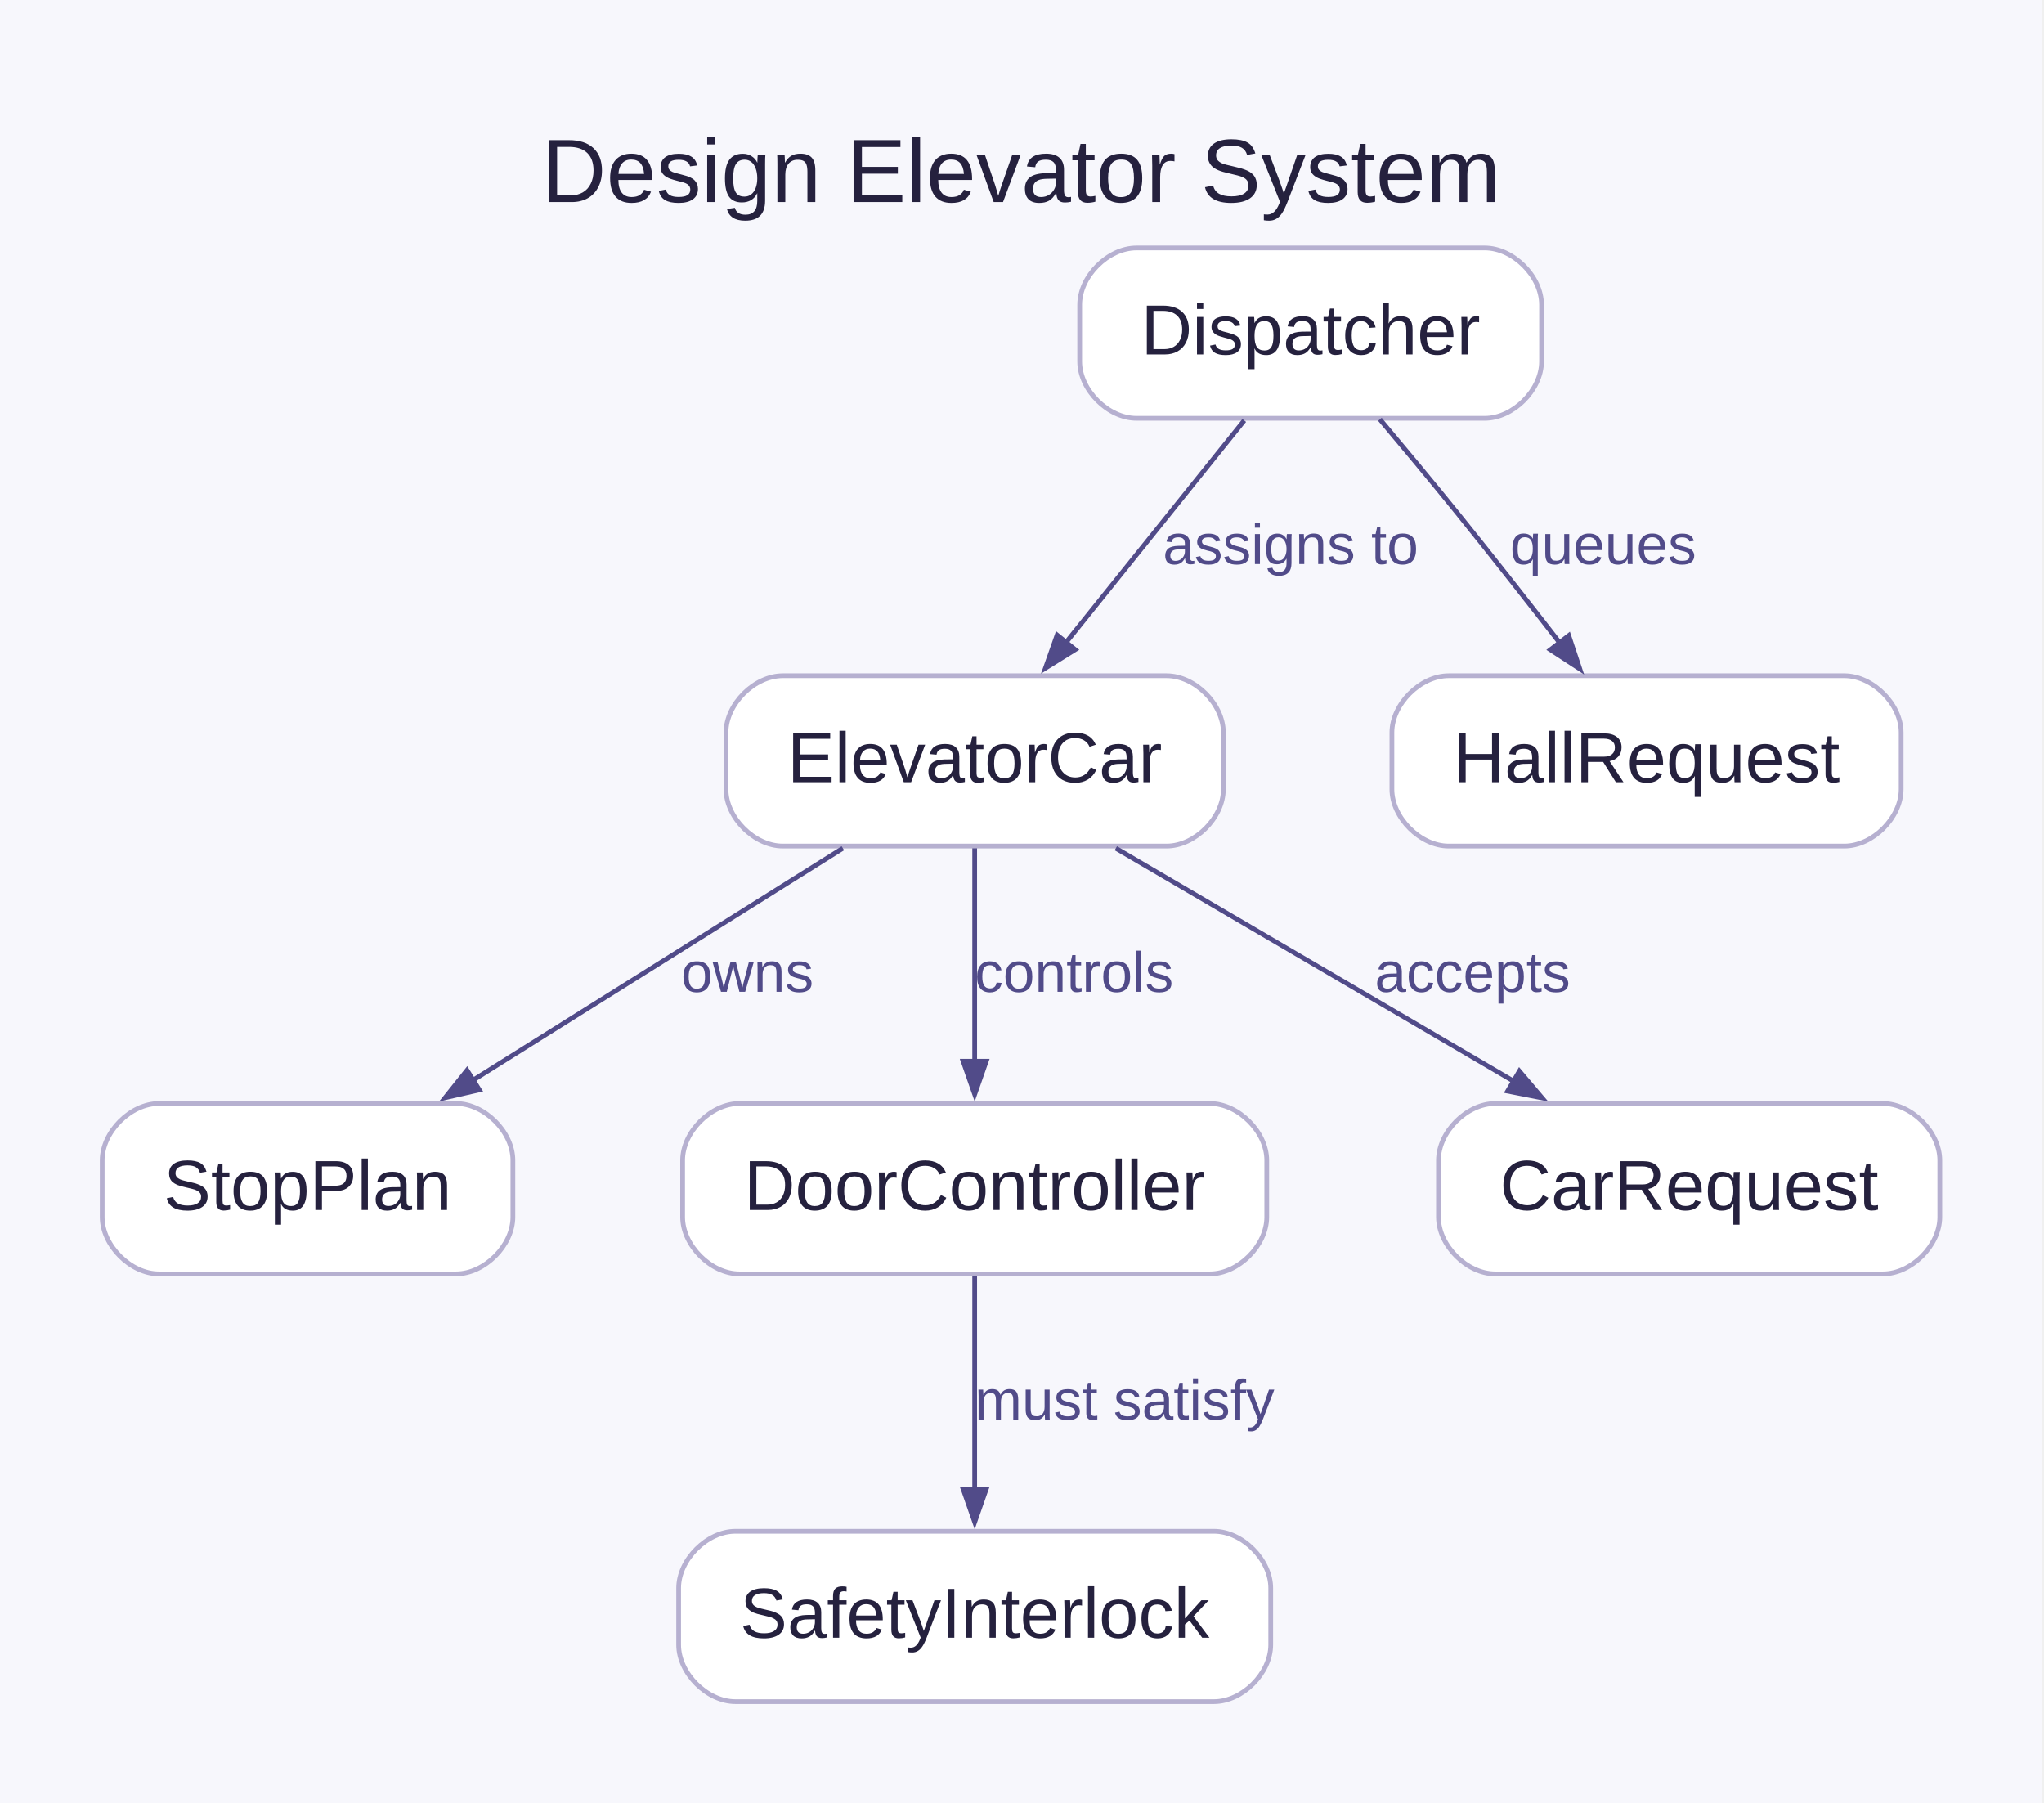
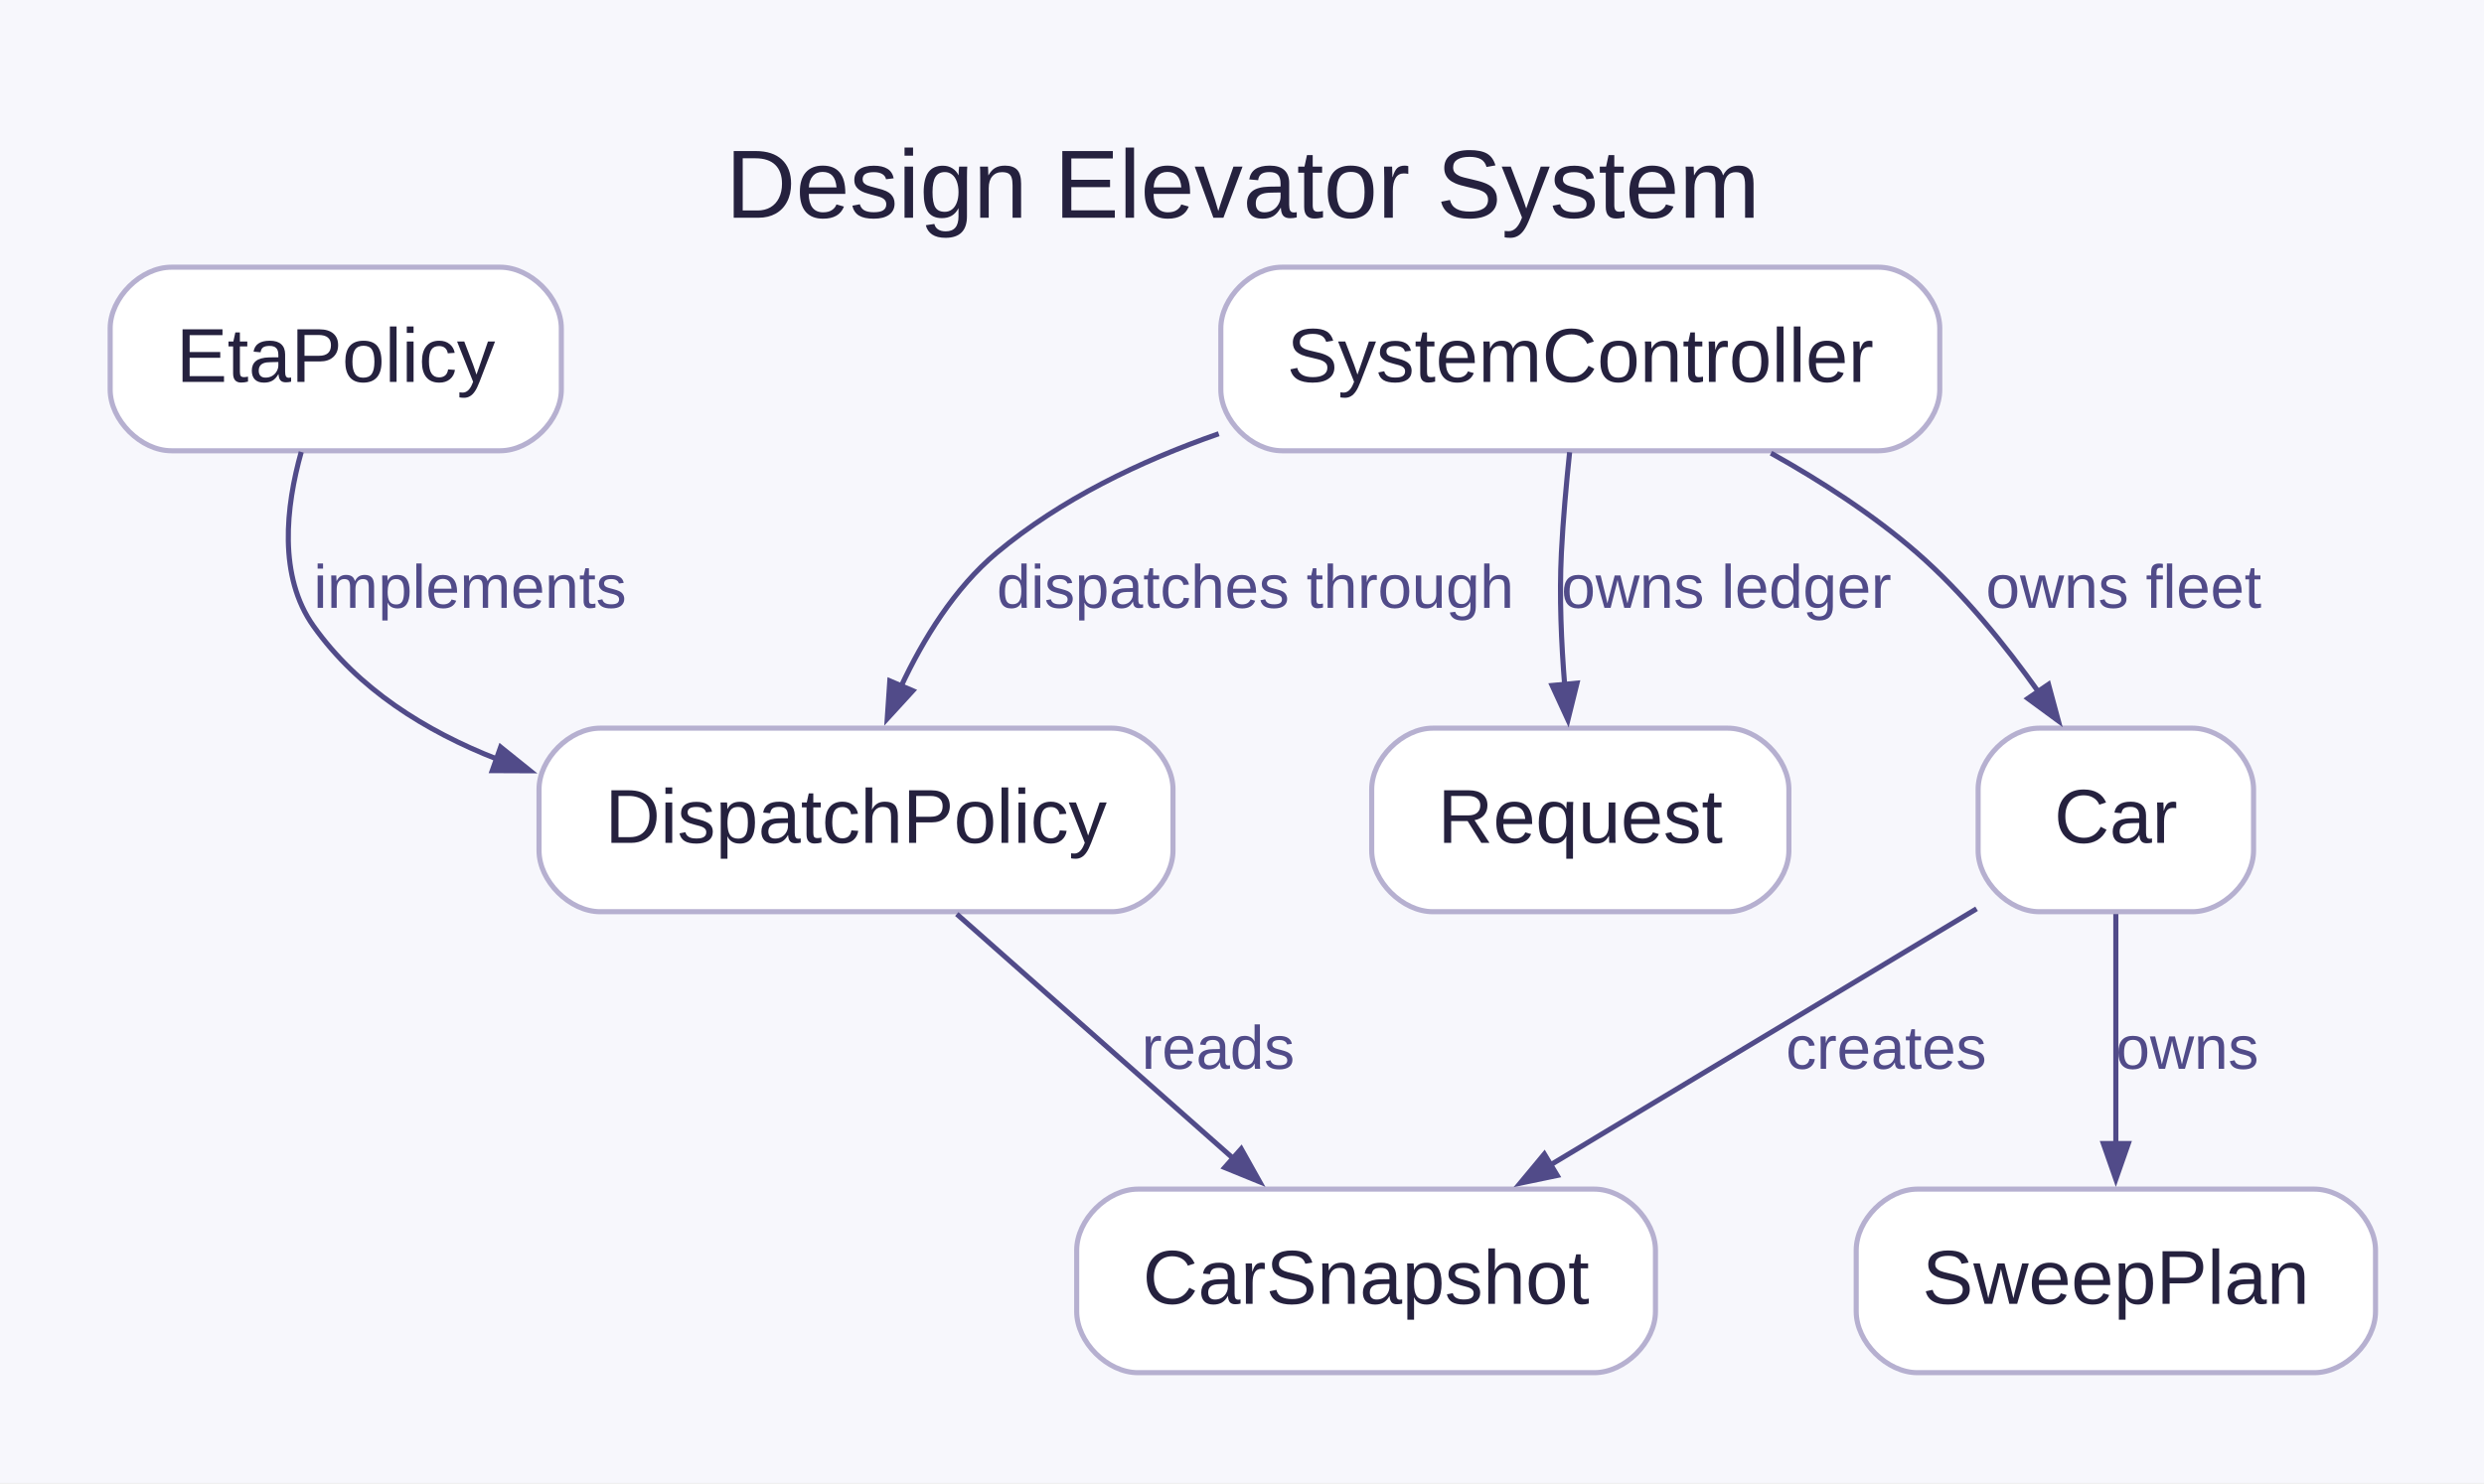
- <svg xmlns="http://www.w3.org/2000/svg" width="432pt" height="381pt" viewBox="0.00 0.00 432.00 381.00" role="img" aria-labelledby="answer-title answer-desc">
-   <g id="graph0" class="graph" transform="scale(1 1) rotate(0) translate(21.6 359.6)">
-     <polygon fill="#f7f7fc" stroke="none" points="-21.6,21.6 -21.6,-359.6 409.98,-359.6 409.98,21.6 -21.6,21.6" />
-     <text xml:space="preserve" text-anchor="middle" x="194.19" y="-316.9" font-family="Arial" font-size="19.00" fill="#25213e">Design Elevator System</text>
+ <svg xmlns="http://www.w3.org/2000/svg" width="487pt" height="291pt" viewBox="0.00 0.00 487.00 291.00" role="img" aria-labelledby="answer-title answer-desc">
+   <g id="graph0" class="graph" transform="scale(1 1) rotate(0) translate(21.6 269.2)">
+     <polygon fill="#f7f7fc" stroke="none" points="-21.6,21.6 -21.6,-269.2 465.73,-269.2 465.73,21.6 -21.6,21.6" />
+     <text xml:space="preserve" text-anchor="middle" x="222.06" y="-226.5" font-family="Arial" font-size="19.00" fill="#25213e">Design Elevator System</text>
    <g id="node1" class="node">
-       <path fill="#ffffff" stroke="#b6b0d0" d="M292.21,-307.2C292.21,-307.2 218.59,-307.2 218.59,-307.2 212.59,-307.2 206.59,-301.2 206.59,-295.2 206.59,-295.2 206.59,-283.2 206.59,-283.2 206.59,-277.2 212.59,-271.2 218.59,-271.2 218.59,-271.2 292.21,-271.2 292.21,-271.2 298.21,-271.2 304.21,-277.2 304.21,-283.2 304.21,-283.2 304.21,-295.2 304.21,-295.2 304.21,-301.2 298.21,-307.2 292.21,-307.2" />
-       <text xml:space="preserve" text-anchor="middle" x="255.4" y="-284.7" font-family="Arial" font-size="15.00" fill="#25213e">Dispatcher</text>
+       <path fill="#ffffff" stroke="#b6b0d0" d="M346.7,-216.8C346.7,-216.8 229.75,-216.8 229.75,-216.8 223.75,-216.8 217.75,-210.8 217.75,-204.8 217.75,-204.8 217.75,-192.8 217.75,-192.8 217.75,-186.8 223.75,-180.8 229.75,-180.8 229.75,-180.8 346.7,-180.8 346.7,-180.8 352.7,-180.8 358.7,-186.8 358.7,-192.8 358.7,-192.8 358.7,-204.8 358.7,-204.8 358.7,-210.8 352.7,-216.8 346.7,-216.8" />
+       <text xml:space="preserve" text-anchor="middle" x="288.22" y="-194.3" font-family="Arial" font-size="15.00" fill="#25213e">SystemController</text>
    </g>
    <g id="node2" class="node">
-       <path fill="#ffffff" stroke="#b6b0d0" d="M224.96,-216.8C224.96,-216.8 143.84,-216.8 143.84,-216.8 137.84,-216.8 131.84,-210.8 131.84,-204.8 131.84,-204.8 131.84,-192.8 131.84,-192.8 131.84,-186.8 137.84,-180.8 143.84,-180.8 143.84,-180.8 224.96,-180.8 224.96,-180.8 230.96,-180.8 236.96,-186.8 236.96,-192.8 236.96,-192.8 236.96,-204.8 236.96,-204.8 236.96,-210.8 230.96,-216.8 224.96,-216.8" />
-       <text xml:space="preserve" text-anchor="middle" x="184.4" y="-194.3" font-family="Arial" font-size="15.00" fill="#25213e">ElevatorCar</text>
+       <path fill="#ffffff" stroke="#b6b0d0" d="M196.37,-126.4C196.37,-126.4 96.08,-126.4 96.08,-126.4 90.08,-126.4 84.08,-120.4 84.08,-114.4 84.08,-114.4 84.08,-102.4 84.08,-102.4 84.08,-96.4 90.08,-90.4 96.08,-90.4 96.08,-90.4 196.37,-90.4 196.37,-90.4 202.37,-90.4 208.37,-96.4 208.37,-102.4 208.37,-102.4 208.37,-114.4 208.37,-114.4 208.37,-120.4 202.37,-126.4 196.37,-126.4" />
+       <text xml:space="preserve" text-anchor="middle" x="146.22" y="-103.9" font-family="Arial" font-size="15.00" fill="#25213e">DispatchPolicy</text>
    </g>
    <g id="edge1" class="edge">
-       <path fill="none" stroke="#514b89" d="M241.37,-270.74C230.58,-257.3 215.54,-238.57 203.63,-223.74" />
-       <polygon fill="#514b89" stroke="#514b89" points="205.64,-222.33 199.35,-218.41 201.82,-225.4 205.64,-222.33" />
-       <text xml:space="preserve" text-anchor="middle" x="251.17" y="-240.4" font-family="Arial" font-size="12.00" fill="#514b89">assigns to</text>
+       <path fill="none" stroke="#514b89" d="M217.34,-184.14C201.83,-178.74 186.32,-171.23 173.82,-160.8 165.56,-153.9 159.4,-143.88 155.02,-134.51" />
+       <polygon fill="#514b89" stroke="#514b89" points="157.36,-133.74 152.35,-128.27 152.85,-135.67 157.36,-133.74" />
+       <text xml:space="preserve" text-anchor="middle" x="224.52" y="-150" font-family="Arial" font-size="12.00" fill="#514b89">dispatches through</text>
+     </g>
+     <g id="node3" class="node">
+       <path fill="#ffffff" stroke="#b6b0d0" d="M408.22,-126.4C408.22,-126.4 378.22,-126.4 378.22,-126.4 372.22,-126.4 366.22,-120.4 366.22,-114.4 366.22,-114.4 366.22,-102.4 366.22,-102.4 366.22,-96.4 372.22,-90.4 378.22,-90.4 378.22,-90.4 408.22,-90.4 408.22,-90.4 414.22,-90.4 420.22,-96.4 420.22,-102.4 420.22,-102.4 420.22,-114.4 420.22,-114.4 420.22,-120.4 414.22,-126.4 408.22,-126.4" />
+       <text xml:space="preserve" text-anchor="middle" x="393.22" y="-103.9" font-family="Arial" font-size="15.00" fill="#25213e">Car</text>
+     </g>
+     <g id="edge2" class="edge">
+       <path fill="none" stroke="#514b89" d="M325.61,-180.33C335.46,-174.83 345.7,-168.22 354.22,-160.8 363.24,-152.95 371.53,-142.7 378.11,-133.43" />
+       <polygon fill="#514b89" stroke="#514b89" points="380.02,-134.99 381.95,-127.83 375.97,-132.22 380.02,-134.99" />
+       <text xml:space="preserve" text-anchor="middle" x="394.75" y="-150" font-family="Arial" font-size="12.00" fill="#514b89">owns fleet</text>
+     </g>
+     <g id="node5" class="node">
+       <path fill="#ffffff" stroke="#b6b0d0" d="M317.12,-126.4C317.12,-126.4 259.33,-126.4 259.33,-126.4 253.33,-126.4 247.33,-120.4 247.33,-114.4 247.33,-114.4 247.33,-102.4 247.33,-102.4 247.33,-96.4 253.33,-90.4 259.33,-90.4 259.33,-90.4 317.12,-90.4 317.12,-90.4 323.12,-90.4 329.12,-96.4 329.12,-102.4 329.12,-102.4 329.12,-114.4 329.12,-114.4 329.12,-120.4 323.12,-126.4 317.12,-126.4" />
+       <text xml:space="preserve" text-anchor="middle" x="288.22" y="-103.9" font-family="Arial" font-size="15.00" fill="#25213e">Request</text>
+     </g>
+     <g id="edge4" class="edge">
+       <path fill="none" stroke="#514b89" d="M286.13,-180.51C285.48,-174.3 284.84,-167.25 284.52,-160.8 284.09,-152.31 284.5,-143.04 285.17,-134.75" />
+       <polygon fill="#514b89" stroke="#514b89" points="287.58,-135.23 285.8,-128.03 282.7,-134.77 287.58,-135.23" />
+       <text xml:space="preserve" text-anchor="middle" x="316.87" y="-150" font-family="Arial" font-size="12.00" fill="#514b89">owns ledger</text>
    </g>
    <g id="node6" class="node">
-       <path fill="#ffffff" stroke="#b6b0d0" d="M368.21,-216.8C368.21,-216.8 284.58,-216.8 284.58,-216.8 278.58,-216.8 272.58,-210.8 272.58,-204.8 272.58,-204.8 272.58,-192.8 272.58,-192.8 272.58,-186.8 278.58,-180.8 284.58,-180.8 284.58,-180.8 368.21,-180.8 368.21,-180.8 374.21,-180.8 380.21,-186.8 380.21,-192.8 380.21,-192.8 380.21,-204.8 380.21,-204.8 380.21,-210.8 374.21,-216.8 368.21,-216.8" />
-       <text xml:space="preserve" text-anchor="middle" x="326.4" y="-194.3" font-family="Arial" font-size="15.00" fill="#25213e">HallRequest</text>
+       <path fill="#ffffff" stroke="#b6b0d0" d="M290.96,-36C290.96,-36 201.49,-36 201.49,-36 195.49,-36 189.49,-30 189.49,-24 189.49,-24 189.49,-12 189.49,-12 189.49,-6 195.49,0 201.49,0 201.49,0 290.96,0 290.96,0 296.96,0 302.96,-6 302.96,-12 302.96,-12 302.96,-24 302.96,-24 302.96,-30 296.96,-36 290.96,-36" />
+       <text xml:space="preserve" text-anchor="middle" x="246.22" y="-13.5" font-family="Arial" font-size="15.00" fill="#25213e">CarSnapshot</text>
+     </g>
+     <g id="edge6" class="edge">
+       <path fill="none" stroke="#514b89" d="M165.98,-89.94C181.59,-76.13 203.51,-56.76 220.49,-41.74" />
+       <polygon fill="#514b89" stroke="#514b89" points="221.75,-43.9 225.37,-37.43 218.51,-40.23 221.75,-43.9" />
+       <text xml:space="preserve" text-anchor="middle" x="217.22" y="-59.6" font-family="Arial" font-size="12.00" fill="#514b89">reads</text>
+     </g>
+     <g id="node4" class="node">
+       <path fill="#ffffff" stroke="#b6b0d0" d="M432.13,-36C432.13,-36 354.32,-36 354.32,-36 348.32,-36 342.32,-30 342.32,-24 342.32,-24 342.32,-12 342.32,-12 342.32,-6 348.32,0 354.32,0 354.32,0 432.13,0 432.13,0 438.13,0 444.13,-6 444.13,-12 444.13,-12 444.13,-24 444.13,-24 444.13,-30 438.13,-36 432.13,-36" />
+       <text xml:space="preserve" text-anchor="middle" x="393.22" y="-13.5" font-family="Arial" font-size="15.00" fill="#25213e">SweepPlan</text>
+     </g>
+     <g id="edge3" class="edge">
+       <path fill="none" stroke="#514b89" d="M393.22,-89.94C393.22,-76.98 393.22,-59.12 393.22,-44.56" />
+       <polygon fill="#514b89" stroke="#514b89" points="395.67,-44.94 393.22,-37.94 390.77,-44.94 395.67,-44.94" />
+       <text xml:space="preserve" text-anchor="middle" x="407.23" y="-59.6" font-family="Arial" font-size="12.00" fill="#514b89">owns</text>
    </g>
    <g id="edge5" class="edge">
-       <path fill="none" stroke="#514b89" d="M270.04,-270.99C275.25,-264.79 281.13,-257.72 286.4,-251.2 293.57,-242.32 301.31,-232.44 308.06,-223.74" />
-       <polygon fill="#514b89" stroke="#514b89" points="309.95,-225.29 312.29,-218.25 306.08,-222.3 309.95,-225.29" />
-       <text xml:space="preserve" text-anchor="middle" x="317.23" y="-240.4" font-family="Arial" font-size="12.00" fill="#514b89">queues</text>
-     </g>
-     <g id="node3" class="node">
-       <path fill="#ffffff" stroke="#b6b0d0" d="M74.8,-126.4C74.8,-126.4 12,-126.4 12,-126.4 6,-126.4 0,-120.4 0,-114.4 0,-114.4 0,-102.4 0,-102.4 0,-96.4 6,-90.4 12,-90.4 12,-90.4 74.8,-90.4 74.8,-90.4 80.8,-90.4 86.8,-96.4 86.8,-102.4 86.8,-102.4 86.8,-114.4 86.8,-114.4 86.8,-120.4 80.8,-126.4 74.8,-126.4" />
-       <text xml:space="preserve" text-anchor="middle" x="43.4" y="-103.9" font-family="Arial" font-size="15.00" fill="#25213e">StopPlan</text>
-     </g>
-     <g id="edge2" class="edge">
-       <path fill="none" stroke="#514b89" d="M156.54,-180.34C134.04,-166.23 102.26,-146.31 78.11,-131.16" />
-       <polygon fill="#514b89" stroke="#514b89" points="79.71,-129.28 72.48,-127.63 77.11,-133.43 79.71,-129.28" />
-       <text xml:space="preserve" text-anchor="middle" x="136.35" y="-150" font-family="Arial" font-size="12.00" fill="#514b89">owns</text>
-     </g>
-     <g id="node4" class="node">
-       <path fill="#ffffff" stroke="#b6b0d0" d="M234.13,-126.4C234.13,-126.4 134.67,-126.4 134.67,-126.4 128.67,-126.4 122.67,-120.4 122.67,-114.4 122.67,-114.4 122.67,-102.4 122.67,-102.4 122.67,-96.4 128.67,-90.4 134.67,-90.4 134.67,-90.4 234.13,-90.4 234.13,-90.4 240.13,-90.4 246.13,-96.4 246.13,-102.4 246.13,-102.4 246.13,-114.4 246.13,-114.4 246.13,-120.4 240.13,-126.4 234.13,-126.4" />
-       <text xml:space="preserve" text-anchor="middle" x="184.4" y="-103.9" font-family="Arial" font-size="15.00" fill="#25213e">DoorController</text>
-     </g>
-     <g id="edge3" class="edge">
-       <path fill="none" stroke="#514b89" d="M184.4,-180.34C184.4,-167.38 184.4,-149.52 184.4,-134.96" />
-       <polygon fill="#514b89" stroke="#514b89" points="186.85,-135.34 184.4,-128.34 181.95,-135.34 186.85,-135.34" />
-       <text xml:space="preserve" text-anchor="middle" x="205.41" y="-150" font-family="Arial" font-size="12.00" fill="#514b89">controls</text>
+       <path fill="none" stroke="#514b89" d="M365.92,-90.98C342.32,-76.79 308.02,-56.16 282.19,-40.63" />
+       <polygon fill="#514b89" stroke="#514b89" points="283.7,-38.68 276.44,-37.17 281.18,-42.88 283.7,-38.68" />
+       <text xml:space="preserve" text-anchor="middle" x="348.2" y="-59.6" font-family="Arial" font-size="12.00" fill="#514b89">creates</text>
    </g>
    <g id="node7" class="node">
-       <path fill="#ffffff" stroke="#b6b0d0" d="M376.38,-126.4C376.38,-126.4 294.42,-126.4 294.42,-126.4 288.42,-126.4 282.42,-120.4 282.42,-114.4 282.42,-114.4 282.42,-102.4 282.42,-102.4 282.42,-96.4 288.42,-90.4 294.42,-90.4 294.42,-90.4 376.38,-90.4 376.38,-90.4 382.38,-90.4 388.38,-96.4 388.38,-102.4 388.38,-102.4 388.38,-114.4 388.38,-114.4 388.38,-120.4 382.38,-126.4 376.38,-126.4" />
-       <text xml:space="preserve" text-anchor="middle" x="335.4" y="-103.9" font-family="Arial" font-size="15.00" fill="#25213e">CarRequest</text>
+       <path fill="#ffffff" stroke="#b6b0d0" d="M76.45,-216.8C76.45,-216.8 12,-216.8 12,-216.8 6,-216.8 0,-210.8 0,-204.8 0,-204.8 0,-192.8 0,-192.8 0,-186.8 6,-180.8 12,-180.8 12,-180.8 76.45,-180.8 76.45,-180.8 82.45,-180.8 88.45,-186.8 88.45,-192.8 88.45,-192.8 88.45,-204.8 88.45,-204.8 88.45,-210.8 82.45,-216.8 76.45,-216.8" />
+       <text xml:space="preserve" text-anchor="middle" x="44.22" y="-194.3" font-family="Arial" font-size="15.00" fill="#25213e">EtaPolicy</text>
    </g>
-     <g id="edge6" class="edge">
-       <path fill="none" stroke="#514b89" d="M214.23,-180.34C238.43,-166.17 272.65,-146.13 298.56,-130.97" />
-       <polygon fill="#514b89" stroke="#514b89" points="299.52,-133.24 304.32,-127.59 297.04,-129.02 299.52,-133.24" />
-       <text xml:space="preserve" text-anchor="middle" x="289.62" y="-150" font-family="Arial" font-size="12.00" fill="#514b89">accepts</text>
-     </g>
-     <g id="node5" class="node">
-       <path fill="#ffffff" stroke="#b6b0d0" d="M234.97,-36C234.97,-36 133.83,-36 133.83,-36 127.83,-36 121.83,-30 121.83,-24 121.83,-24 121.83,-12 121.83,-12 121.83,-6 127.83,0 133.83,0 133.83,0 234.97,0 234.97,0 240.97,0 246.97,-6 246.97,-12 246.97,-12 246.97,-24 246.97,-24 246.97,-30 240.97,-36 234.97,-36" />
-       <text xml:space="preserve" text-anchor="middle" x="184.4" y="-13.5" font-family="Arial" font-size="15.00" fill="#25213e">SafetyInterlock</text>
-     </g>
-     <g id="edge4" class="edge">
-       <path fill="none" stroke="#514b89" d="M184.4,-89.94C184.4,-76.98 184.4,-59.12 184.4,-44.56" />
-       <polygon fill="#514b89" stroke="#514b89" points="186.85,-44.94 184.4,-37.94 181.95,-44.94 186.85,-44.94" />
-       <text xml:space="preserve" text-anchor="middle" x="216.07" y="-59.6" font-family="Arial" font-size="12.00" fill="#514b89">must satisfy</text>
+     <g id="edge7" class="edge">
+       <path fill="none" stroke="#514b89" d="M37.46,-180.57C34.44,-169.81 32.92,-156.18 39.87,-146.4 48.61,-134.1 61.76,-125.85 75.85,-120.33" />
+       <polygon fill="#514b89" stroke="#514b89" points="76.55,-122.69 82.33,-118.04 74.91,-118.07 76.55,-122.69" />
+       <text xml:space="preserve" text-anchor="middle" x="70.55" y="-150" font-family="Arial" font-size="12.00" fill="#514b89">implements</text>
    </g>
  </g>
</svg>
